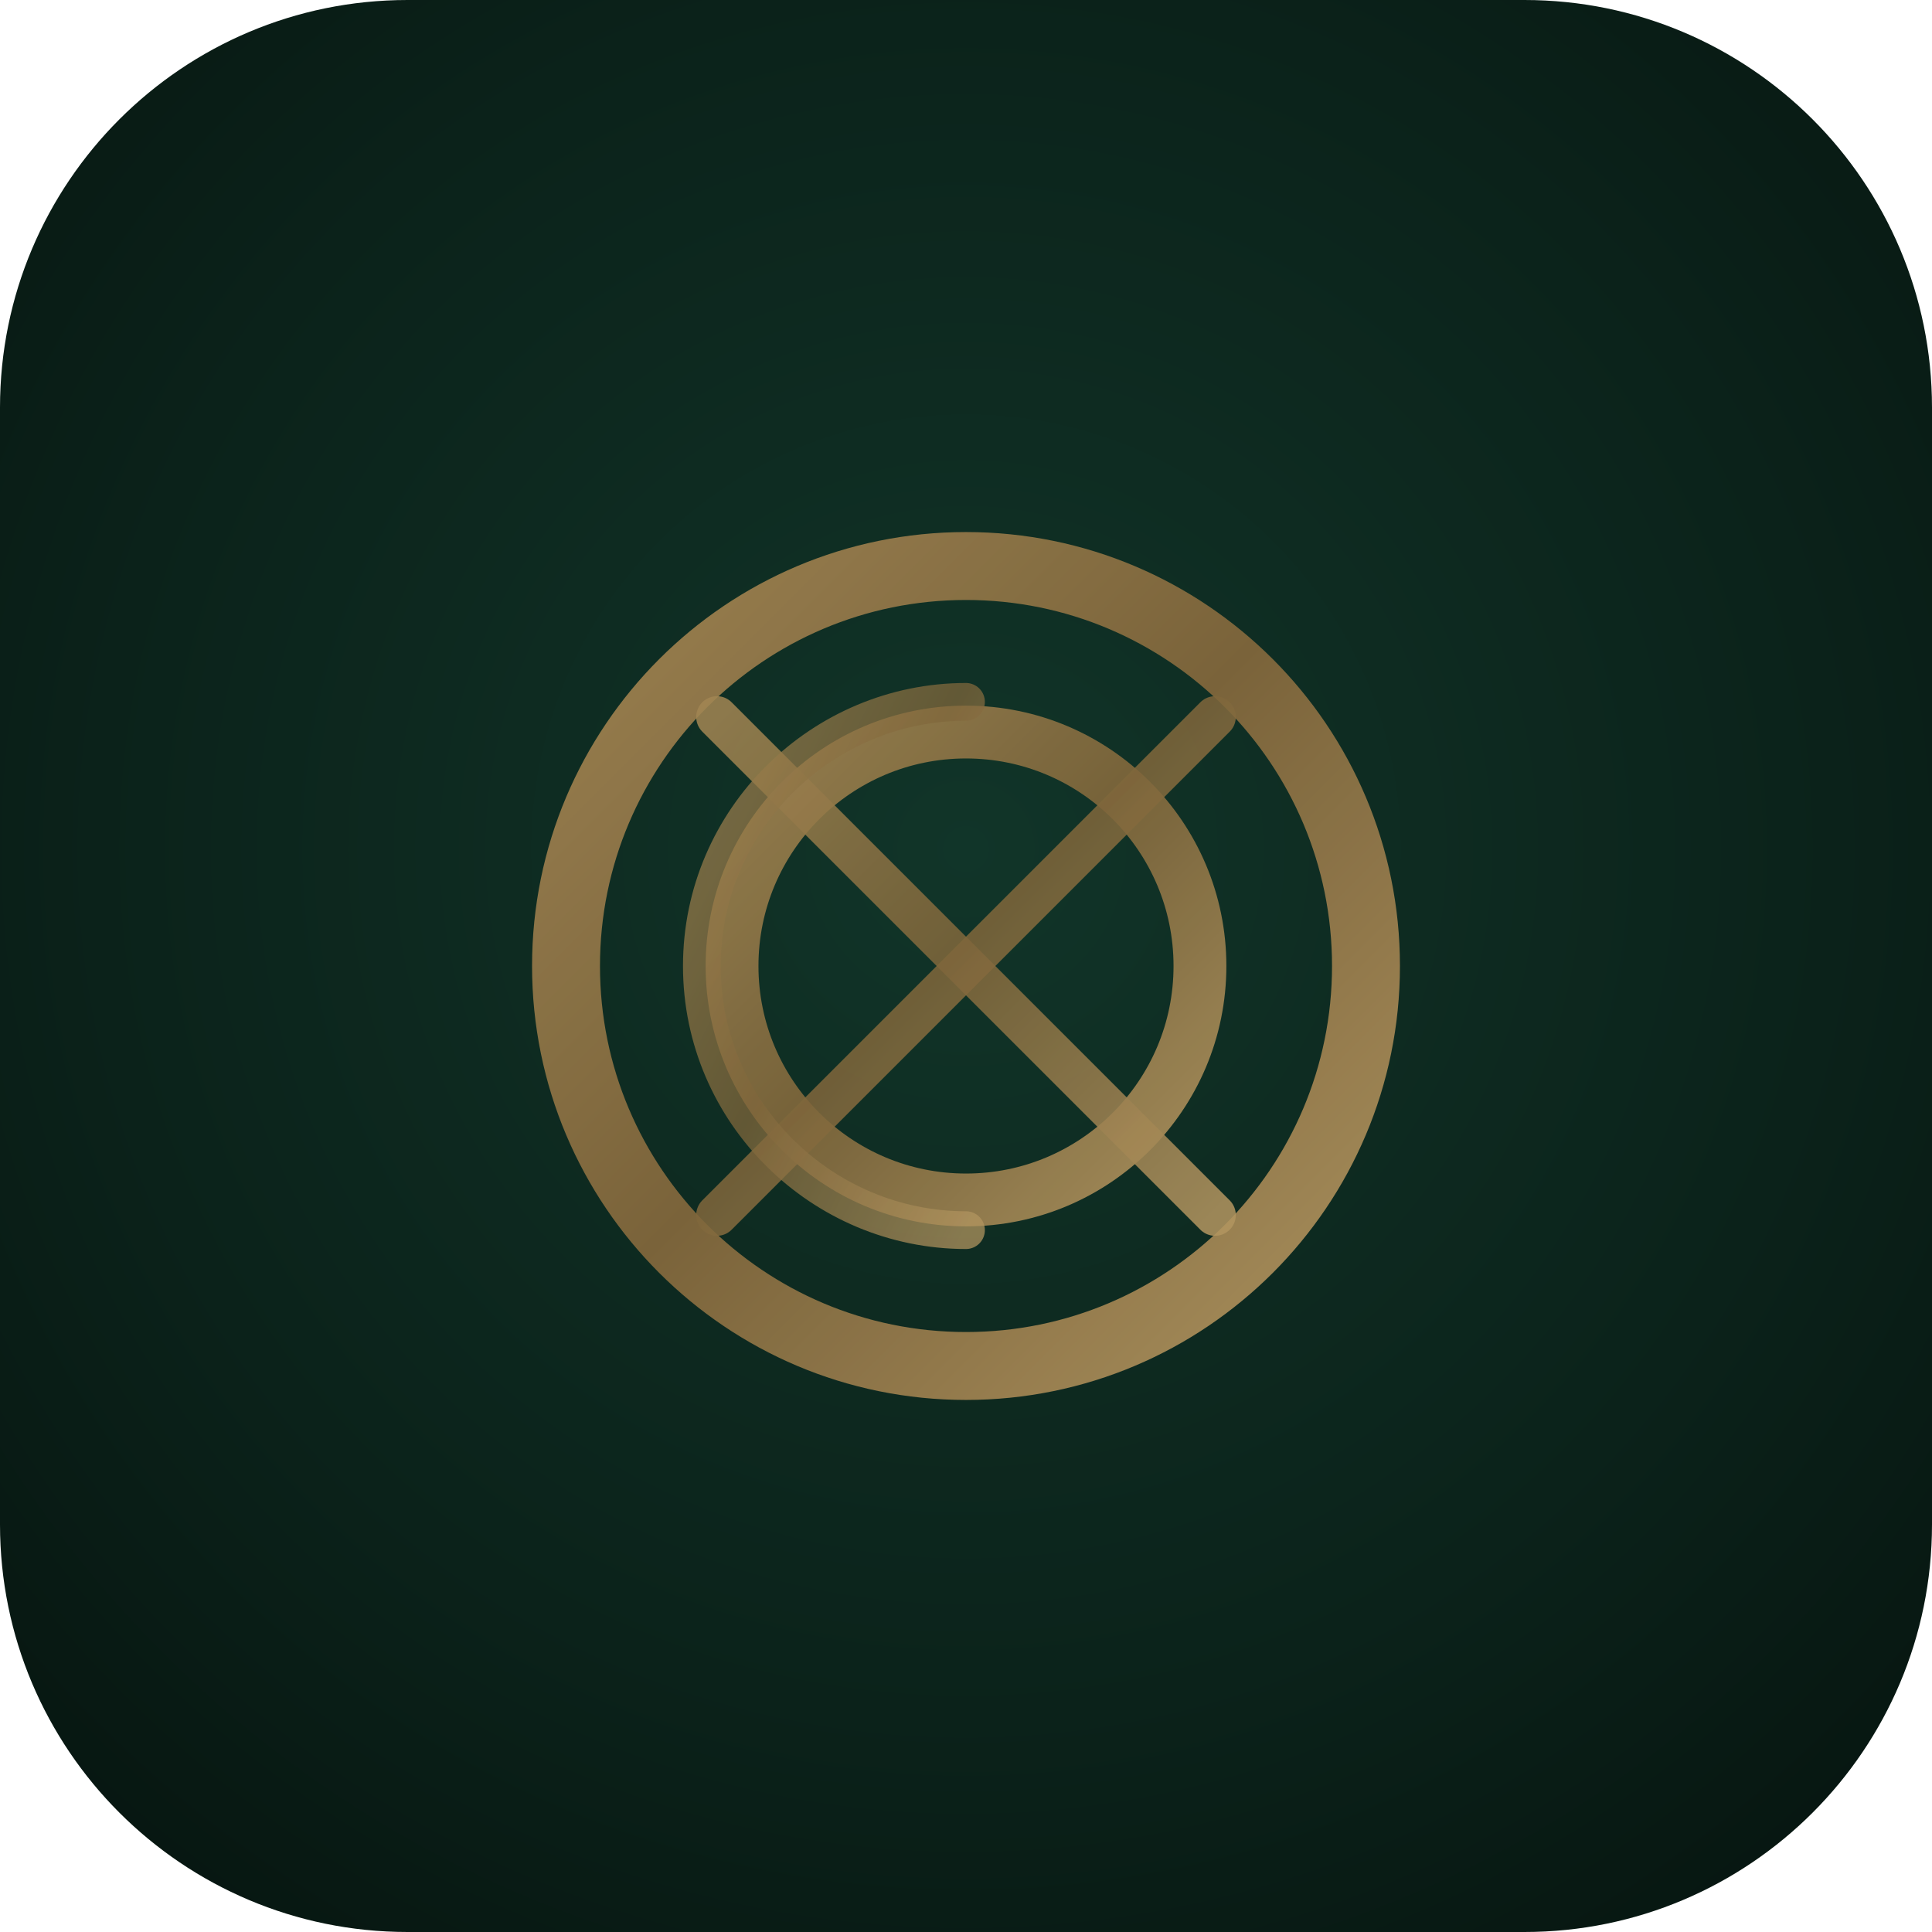
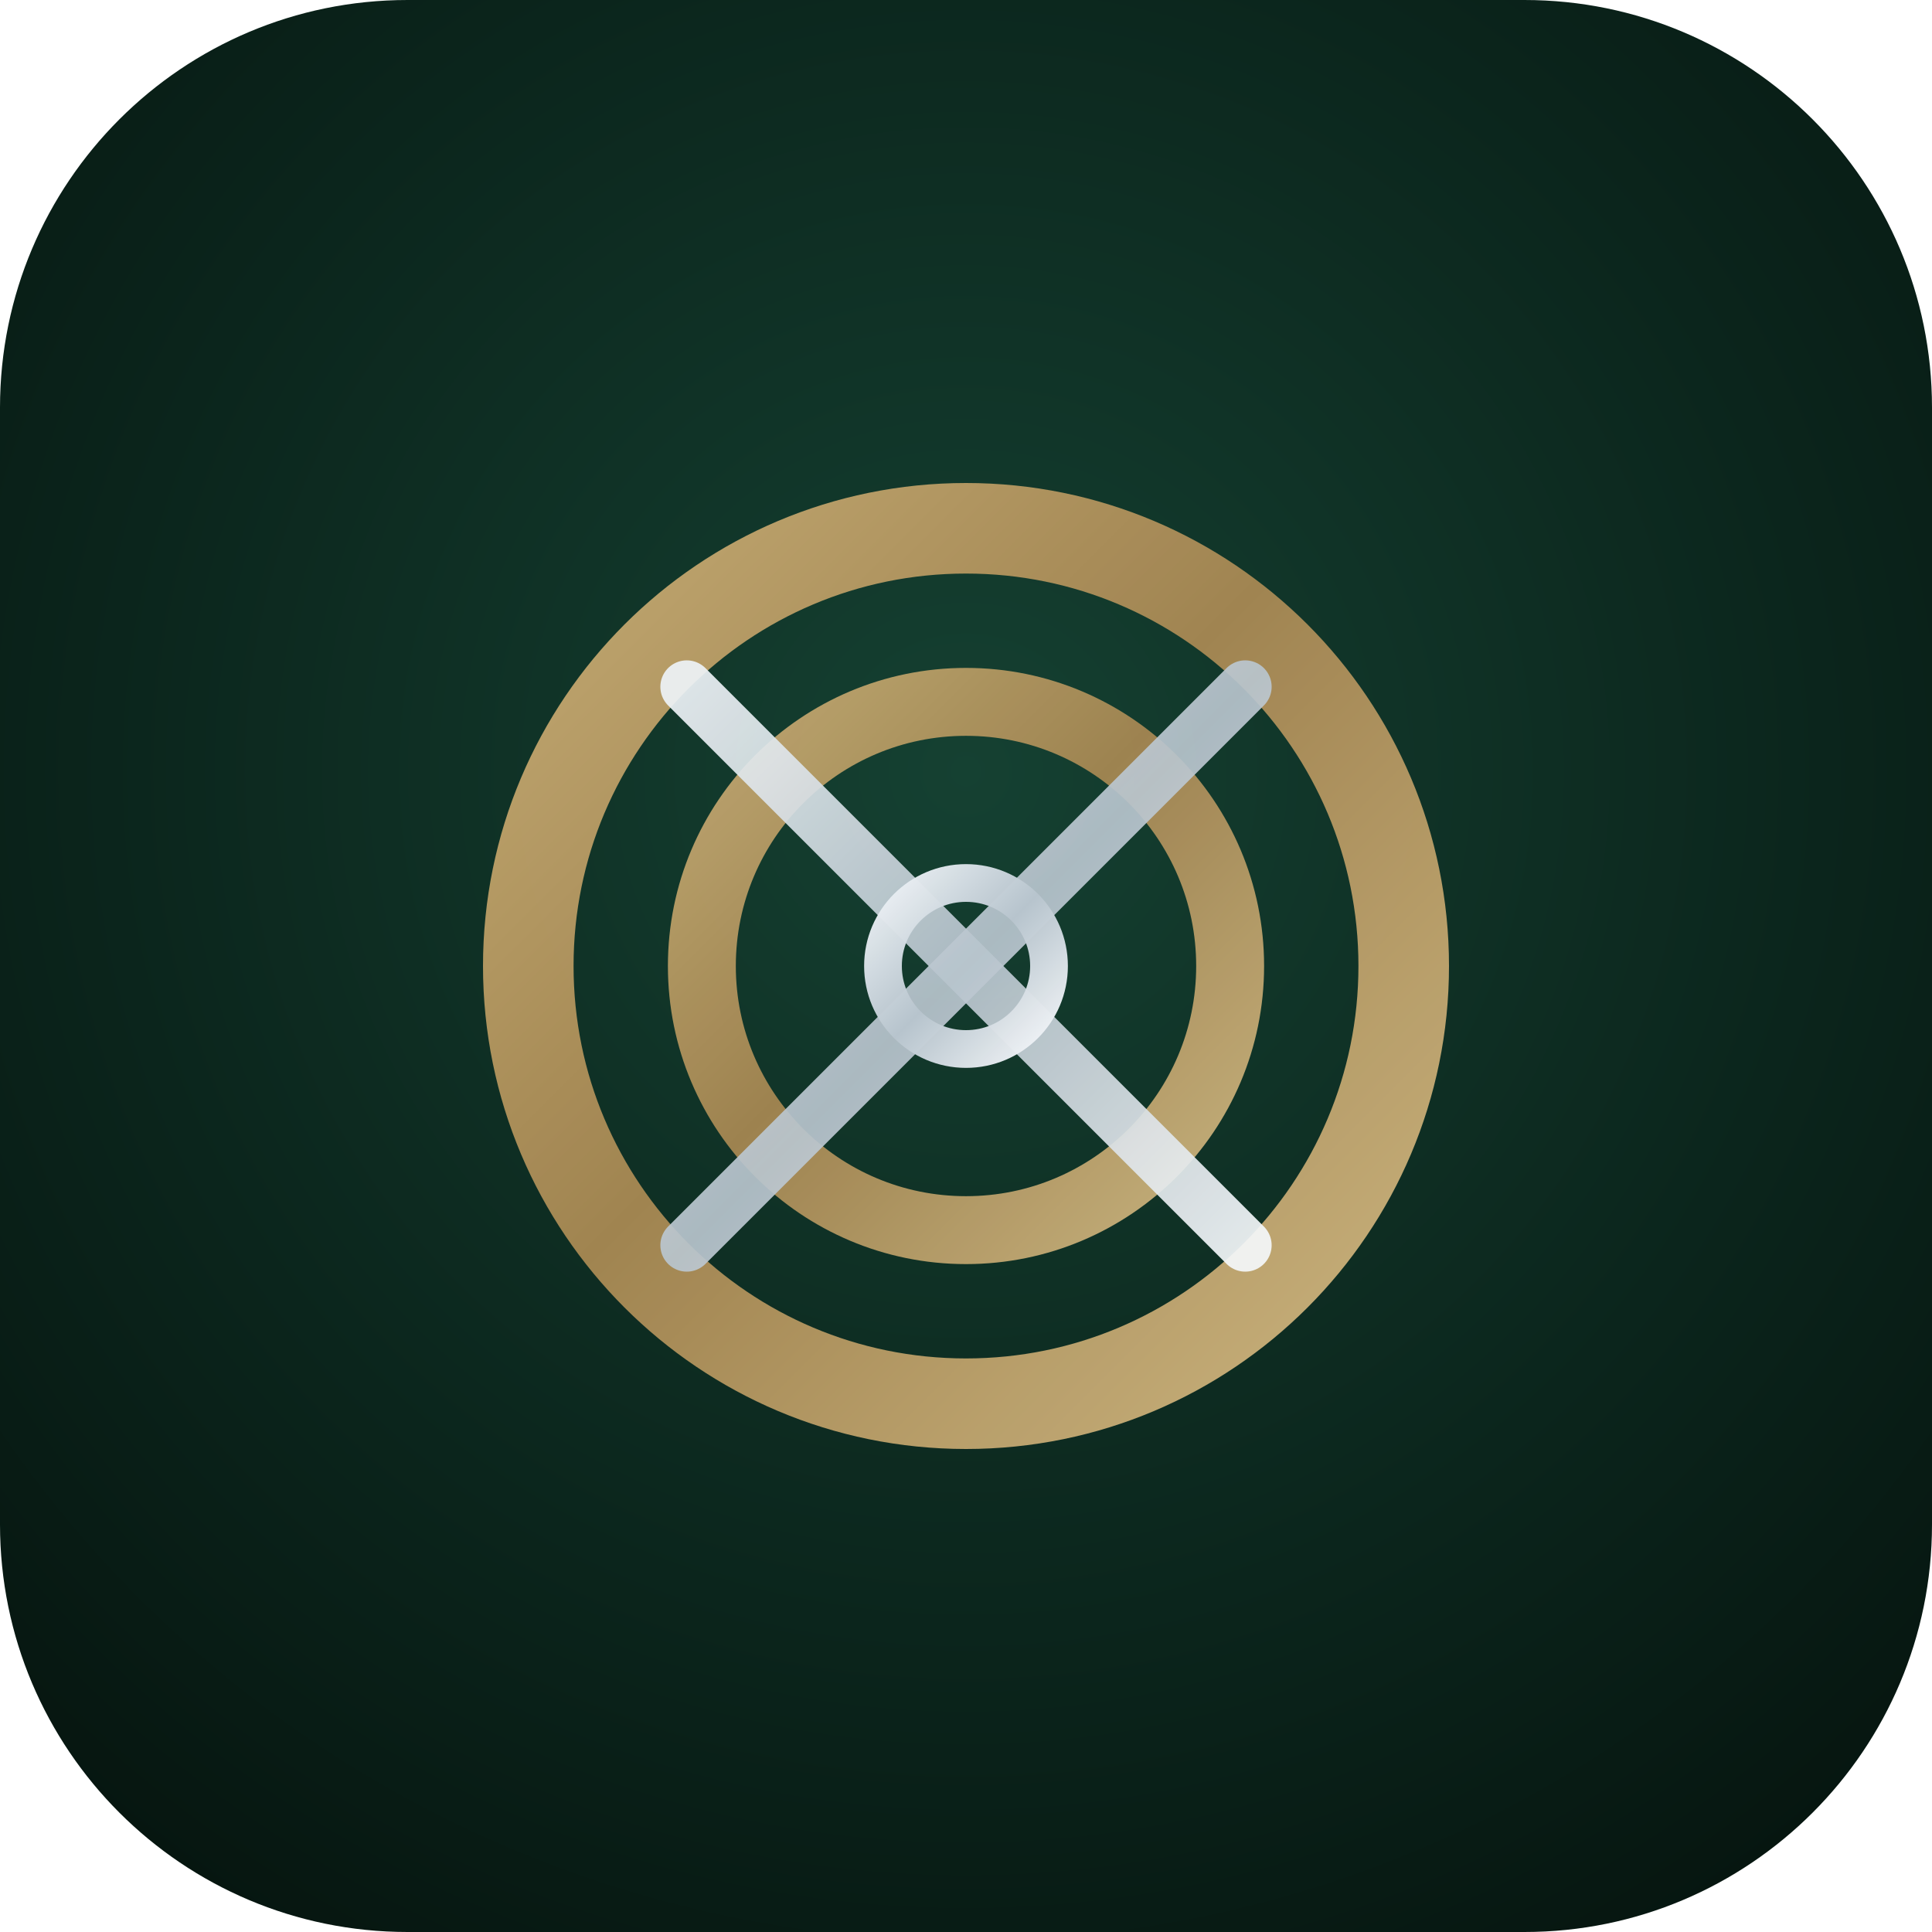
<svg xmlns="http://www.w3.org/2000/svg" viewBox="0 0 512 512">
  <defs>
-     <radialGradient id="bgCore" cx="50%" cy="44%" r="72%">
-       <stop offset="0%" stop-color="#113529" />
-       <stop offset="62%" stop-color="#0b221a" />
-       <stop offset="100%" stop-color="#06140f" />
+     <radialGradient id="bgCore" cx="50%" cy="40%" r="76%">
+       <stop offset="0%" stop-color="#154132" />
+       <stop offset="58%" stop-color="#0b251c" />
+       <stop offset="100%" stop-color="#05120d" />
    </radialGradient>
    <linearGradient id="goldLine" x1="0" y1="0" x2="1" y2="1">
-       <stop offset="0%" stop-color="#a18552" />
-       <stop offset="48%" stop-color="#7f663b" />
-       <stop offset="100%" stop-color="#b1945f" />
+       <stop offset="0%" stop-color="#c8ad74" />
+       <stop offset="45%" stop-color="#a68752" />
+       <stop offset="100%" stop-color="#d1b882" />
+     </linearGradient>
+     <linearGradient id="silverLine" x1="0" y1="0" x2="1" y2="1">
+       <stop offset="0%" stop-color="#eef3f7" />
+       <stop offset="50%" stop-color="#b8c4cd" />
+       <stop offset="100%" stop-color="#f4f7fa" />
    </linearGradient>
  </defs>
  <rect width="512" height="512" rx="108" fill="url(#bgCore)" />
-   <g fill="none" stroke="url(#goldLine)" stroke-linecap="round" stroke-linejoin="round">
-     <circle cx="256" cy="256" r="106" stroke-width="18" opacity=".95" />
-     <circle cx="256" cy="256" r="62" stroke-width="14" opacity=".92" />
-     <path d="M256 148v216" stroke-width="14" opacity=".94" />
-     <path d="M148 256h216" stroke-width="14" opacity=".94" />
-     <path d="M190 190l132 132" stroke-width="11" opacity=".86" />
-     <path d="M322 190L190 322" stroke-width="11" opacity=".86" />
-     <path d="M256 186c-38 0-70 31-70 70s32 70 70 70" stroke-width="10" opacity=".74" />
+   <g fill="none" stroke-linecap="round" stroke-linejoin="round">
+     <circle cx="256" cy="256" r="116" stroke="url(#goldLine)" stroke-width="24" opacity=".96" />
+     <circle cx="256" cy="256" r="70" stroke="url(#goldLine)" stroke-width="18" opacity=".94" />
+     <path d="M256 138v236" stroke="url(#goldLine)" stroke-width="18" opacity=".95" />
+     <path d="M138 256h236" stroke="url(#goldLine)" stroke-width="18" opacity=".95" />
+     <path d="M182 182l148 148" stroke="url(#silverLine)" stroke-width="14" opacity=".92" />
+     <path d="M330 182L182 330" stroke="url(#silverLine)" stroke-width="14" opacity=".92" />
+     <circle cx="256" cy="256" r="22" stroke="url(#silverLine)" stroke-width="10" opacity=".98" />
  </g>
</svg>
